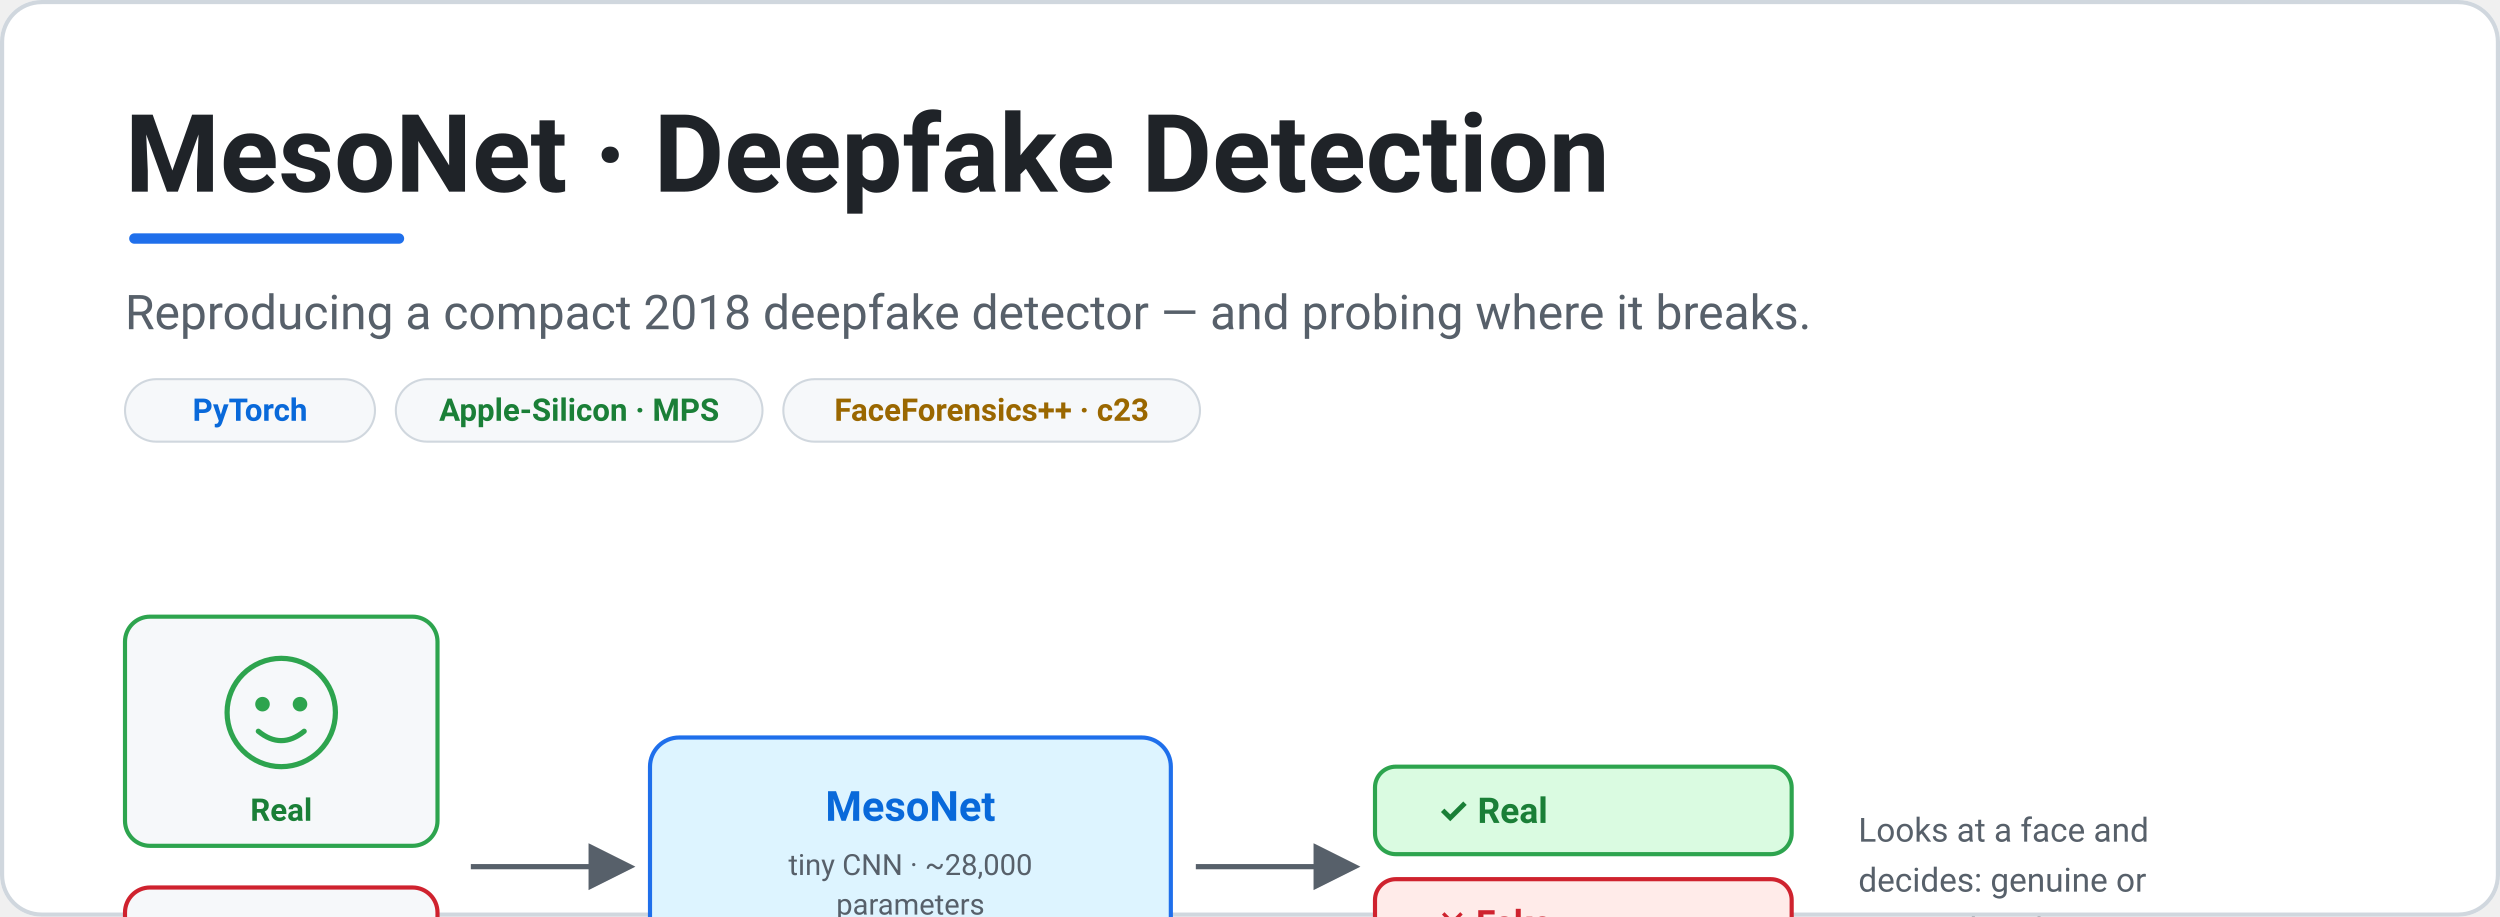
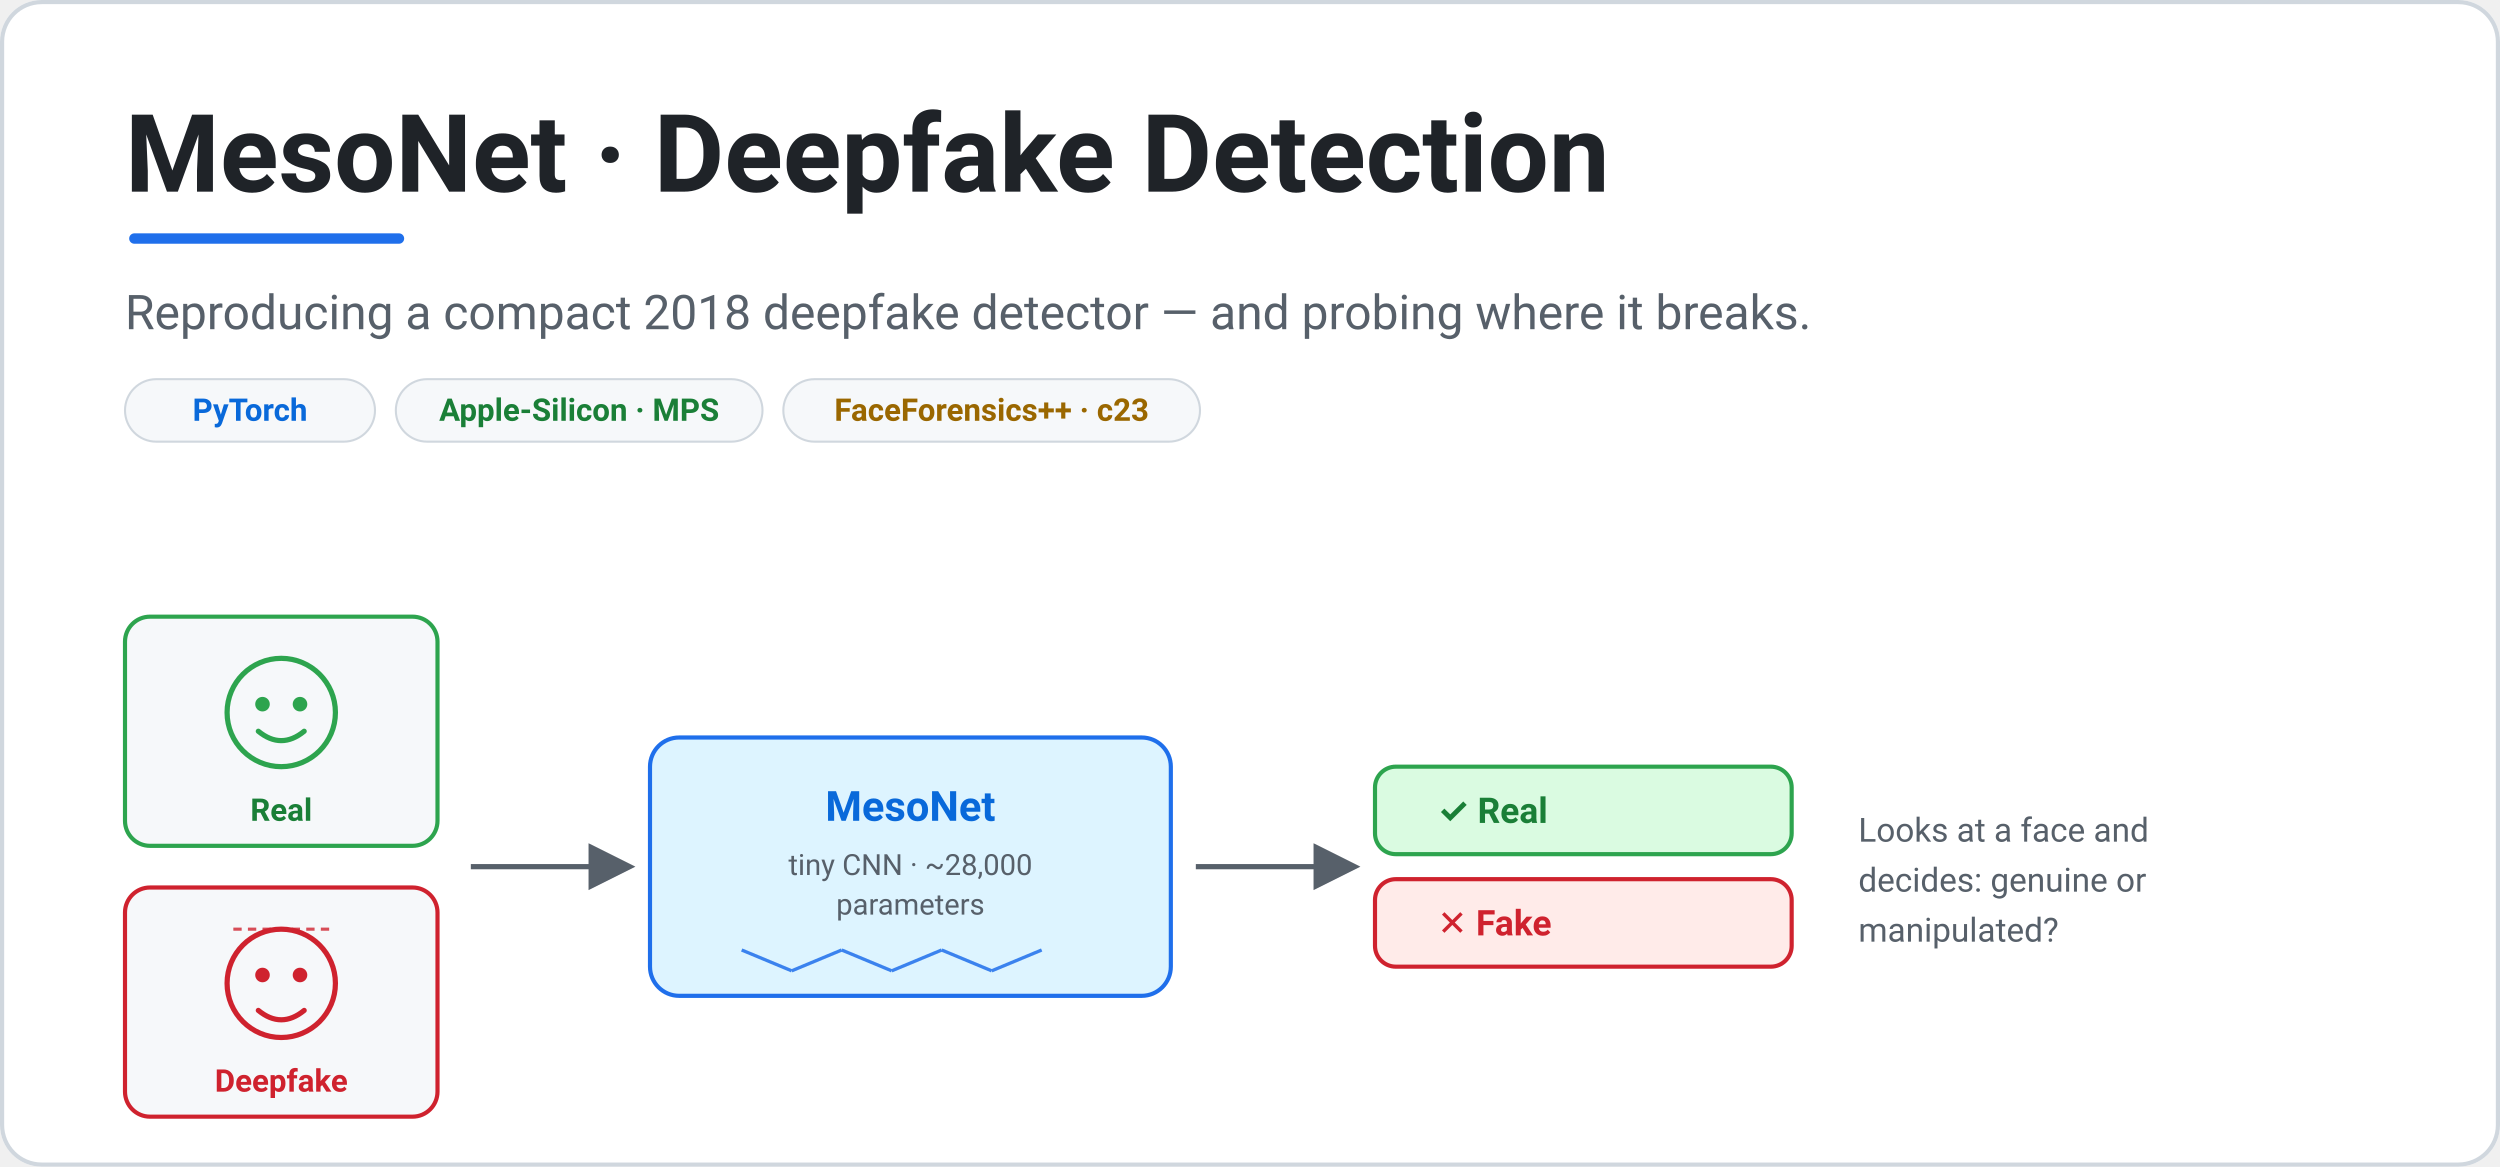
- <svg xmlns="http://www.w3.org/2000/svg" viewBox="0 0 1200 440" font-family="'Segoe UI',Roboto,system-ui,-apple-system,sans-serif">
-   <rect width="1200" height="440" rx="20" fill="#ffffff" />
-   <rect x="1" y="1" width="1198" height="438" rx="19" fill="none" stroke="#d0d7de" stroke-width="2" />
+ <svg xmlns="http://www.w3.org/2000/svg" viewBox="0 0 1200 560" font-family="'Segoe UI',Roboto,system-ui,-apple-system,sans-serif">
+   <rect width="1200" height="560" rx="20" fill="#ffffff" />
+   <rect x="1" y="1" width="1198" height="558" rx="19" fill="none" stroke="#d0d7de" stroke-width="2" />
  <text x="60" y="92" font-size="52" font-weight="700" fill="#1f2328">MesoNet · Deepfake Detection</text>
  <rect x="62" y="112" width="132" height="5" rx="2.5" fill="#1f6feb" />
  <text x="60" y="158" font-size="23" fill="#57606a">Reproducing a compact 2018 deepfake detector — and probing where it breaks.</text>
  <g font-size="15" font-weight="600">
    <rect x="60" y="182" width="120" height="30" rx="15" fill="#f6f8fa" stroke="#d0d7de" />
    <text x="120" y="202" fill="#0969da" text-anchor="middle">PyTorch</text>
    <rect x="190" y="182" width="176" height="30" rx="15" fill="#f6f8fa" stroke="#d0d7de" />
    <text x="278" y="202" fill="#1a7f37" text-anchor="middle">Apple-Silicon · MPS</text>
    <rect x="376" y="182" width="200" height="30" rx="15" fill="#f6f8fa" stroke="#d0d7de" />
    <text x="476" y="202" fill="#9a6700" text-anchor="middle">FaceForensics++ · c23</text>
  </g>
  <g transform="translate(0,296)">
    <rect x="60" y="0" width="150" height="110" rx="12" fill="#f6f8fa" stroke="#2da44e" stroke-width="2" />
    <circle cx="135" cy="46" r="26" fill="none" stroke="#2da44e" stroke-width="2.5" />
    <circle cx="126" cy="42" r="3.5" fill="#2da44e" />
    <circle cx="144" cy="42" r="3.5" fill="#2da44e" />
    <path d="M124 55 q11 9 22 0" fill="none" stroke="#2da44e" stroke-width="2.5" stroke-linecap="round" />
    <text x="135" y="98" font-size="15" font-weight="600" fill="#1a7f37" text-anchor="middle">Real</text>
    <rect x="60" y="130" width="150" height="110" rx="12" fill="#f6f8fa" stroke="#cf222e" stroke-width="2" />
    <circle cx="135" cy="176" r="26" fill="none" stroke="#cf222e" stroke-width="2.5" />
    <circle cx="126" cy="172" r="3.5" fill="#cf222e" />
    <circle cx="144" cy="172" r="3.5" fill="#cf222e" />
    <path d="M124 189 q11 9 22 0" fill="none" stroke="#cf222e" stroke-width="2.5" stroke-linecap="round" />
    <path d="M112 150 l46 0" stroke="#cf222e" stroke-width="1.5" stroke-dasharray="4 3" opacity="0.8" />
    <text x="135" y="228" font-size="15" font-weight="600" fill="#cf222e" text-anchor="middle">Deepfake</text>
    <path d="M226 120 L300 120" stroke="#57606a" stroke-width="2.5" marker-end="url(#ah)" />
    <rect x="312" y="58" width="250" height="124" rx="14" fill="#ddf4ff" stroke="#1f6feb" stroke-width="2" />
    <text x="437" y="98" font-size="20" font-weight="700" fill="#0969da" text-anchor="middle">MesoNet</text>
    <text x="437" y="124" font-size="14" fill="#57606a" text-anchor="middle">tiny CNN · ~28,000</text>
    <text x="437" y="143" font-size="14" fill="#57606a" text-anchor="middle">parameters</text>
    <g stroke="#1f6feb" stroke-width="1.6" opacity="0.85">
      <line x1="356" y1="160" x2="380" y2="170" />
      <line x1="380" y1="170" x2="404" y2="160" />
      <line x1="404" y1="160" x2="428" y2="170" />
      <line x1="428" y1="170" x2="452" y2="160" />
      <line x1="452" y1="160" x2="476" y2="170" />
      <line x1="476" y1="170" x2="500" y2="160" />
    </g>
    <path d="M574 120 L648 120" stroke="#57606a" stroke-width="2.5" marker-end="url(#ah)" />
    <rect x="660" y="72" width="200" height="42" rx="10" fill="#dafbe1" stroke="#2da44e" stroke-width="2" />
    <text x="690" y="99" font-size="17" font-weight="700" fill="#1a7f37">✓  Real</text>
    <rect x="660" y="126" width="200" height="42" rx="10" fill="#ffebe9" stroke="#cf222e" stroke-width="2" />
    <text x="690" y="153" font-size="17" font-weight="700" fill="#cf222e">✕  Fake</text>
    <text x="892" y="108" font-size="16" fill="#57606a">Looks at a face and</text>
    <text x="892" y="132" font-size="16" fill="#57606a">decides: genuine or</text>
    <text x="892" y="156" font-size="16" fill="#57606a">manipulated?</text>
  </g>
  <defs>
    <marker id="ah" markerWidth="9" markerHeight="9" refX="7" refY="4.5" orient="auto">
      <path d="M0 0 L9 4.5 L0 9 z" fill="#57606a" />
    </marker>
  </defs>
</svg>
